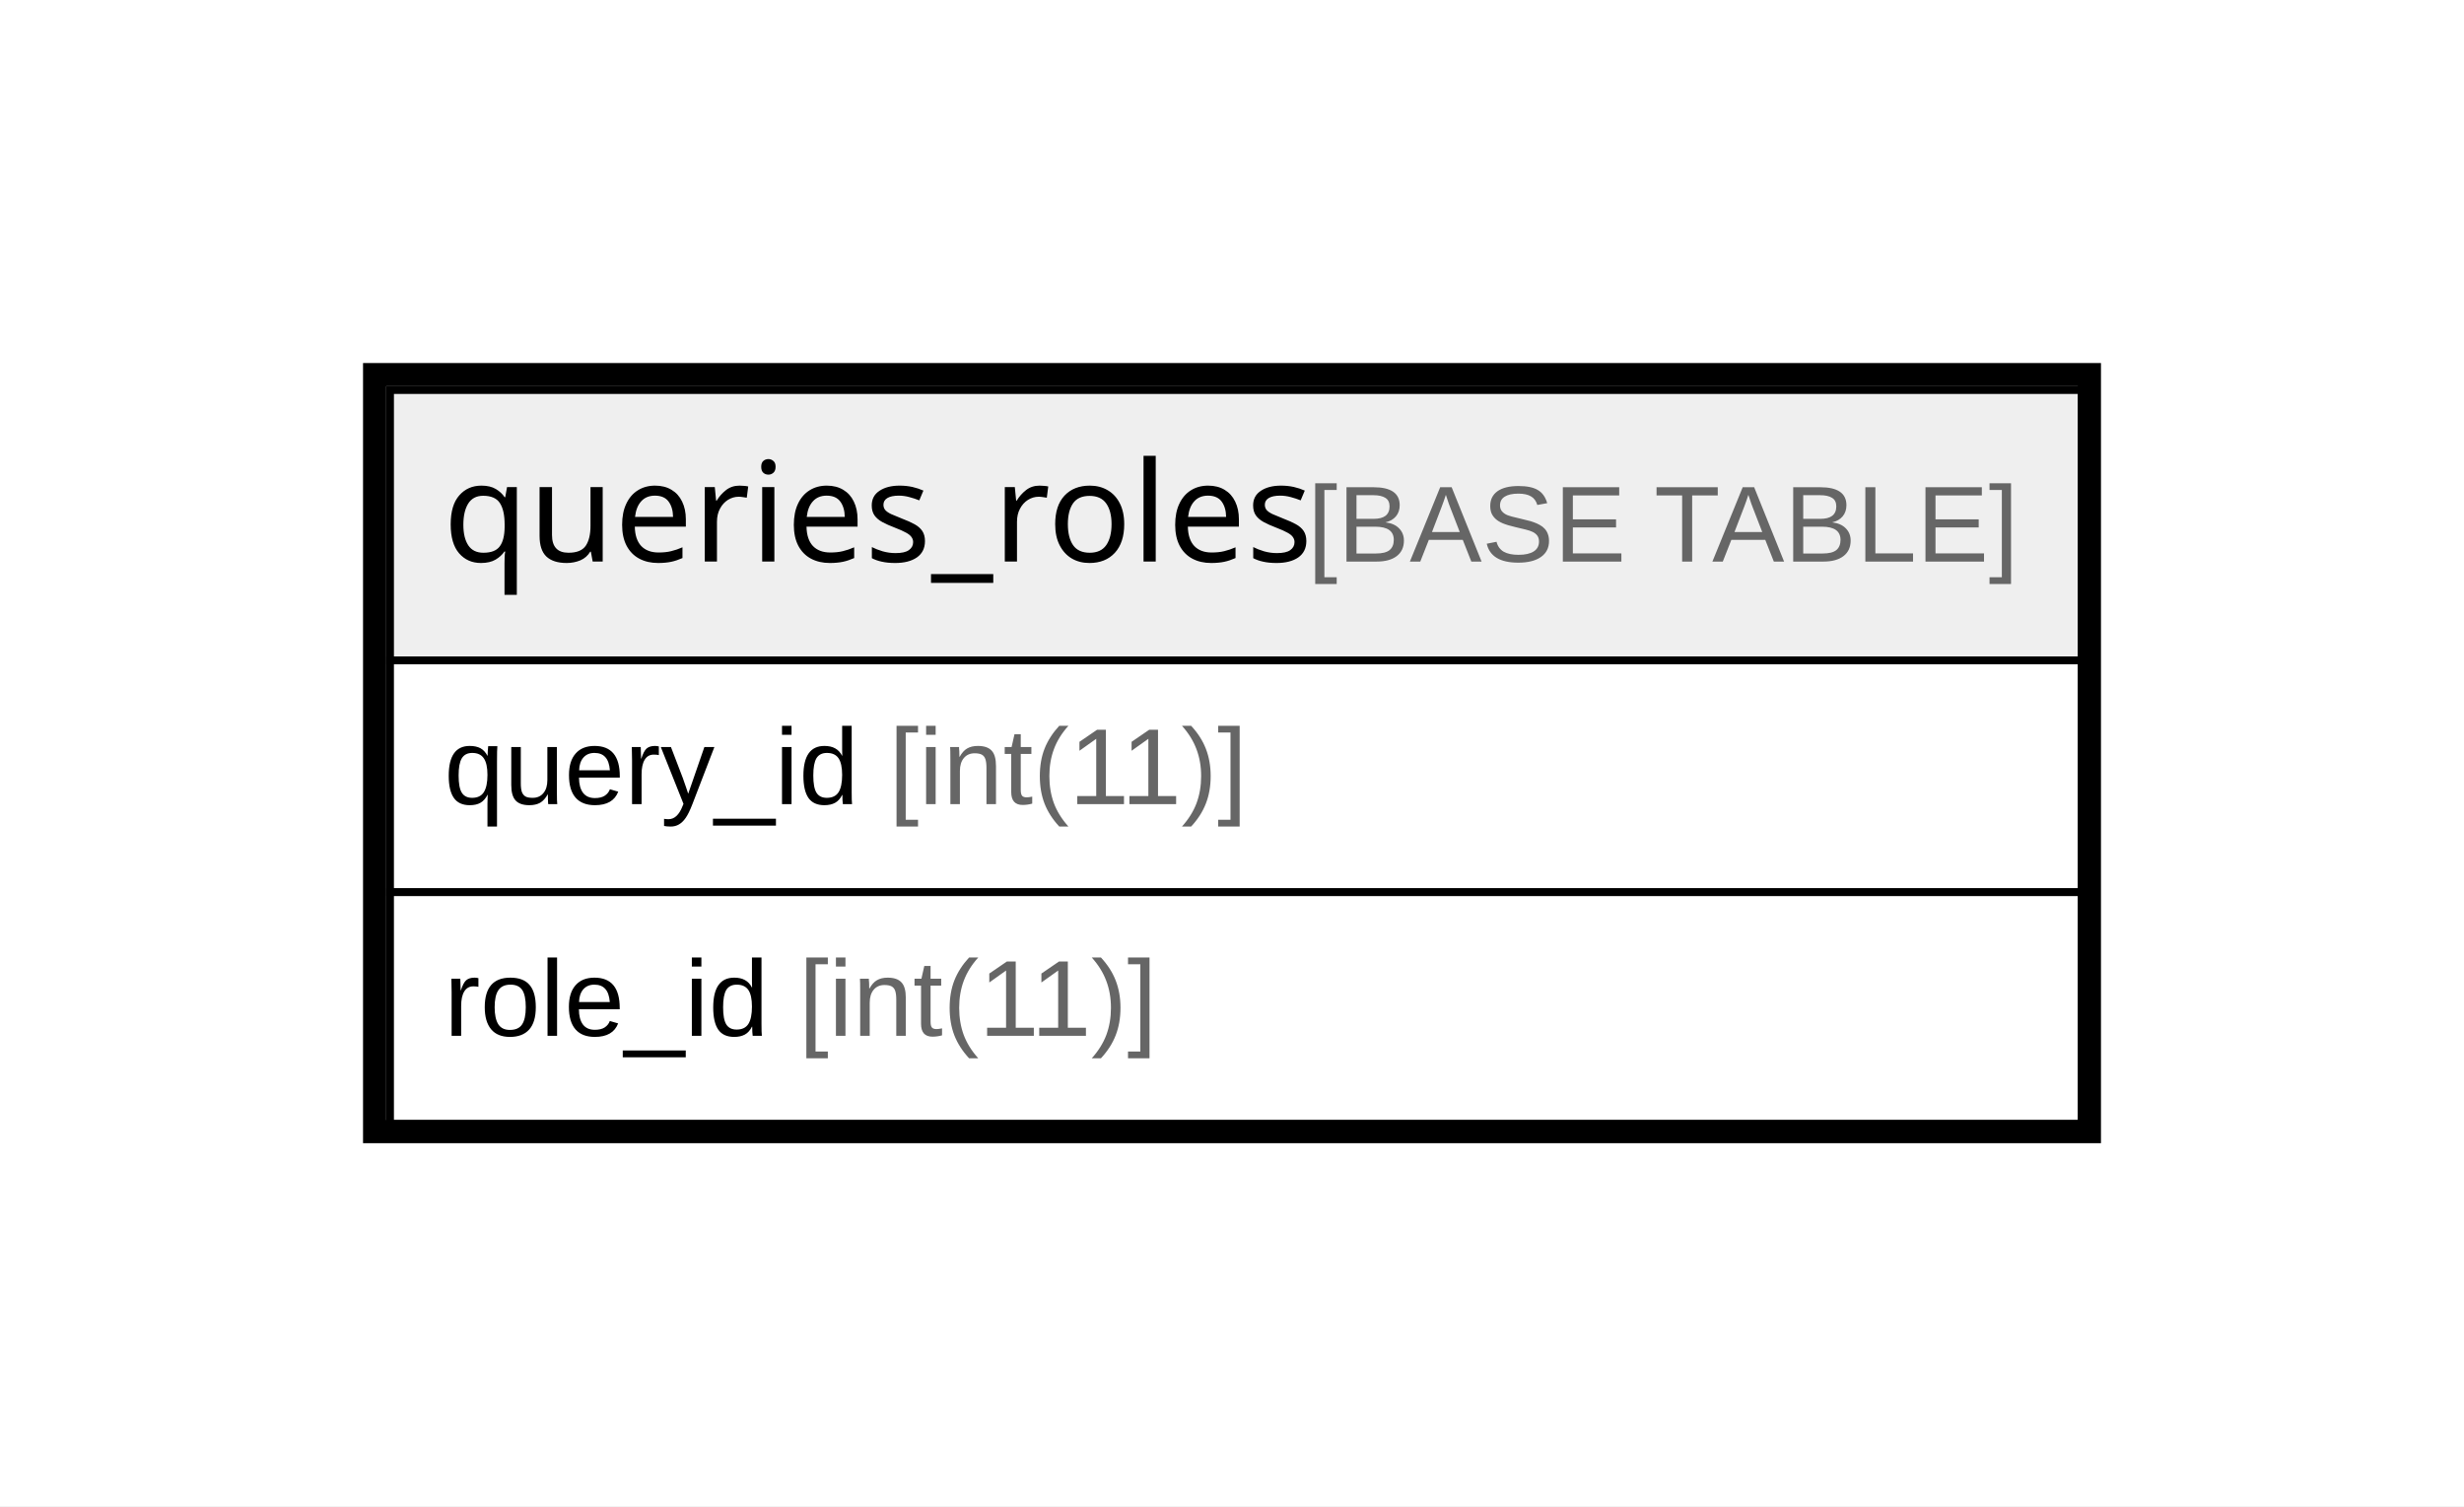
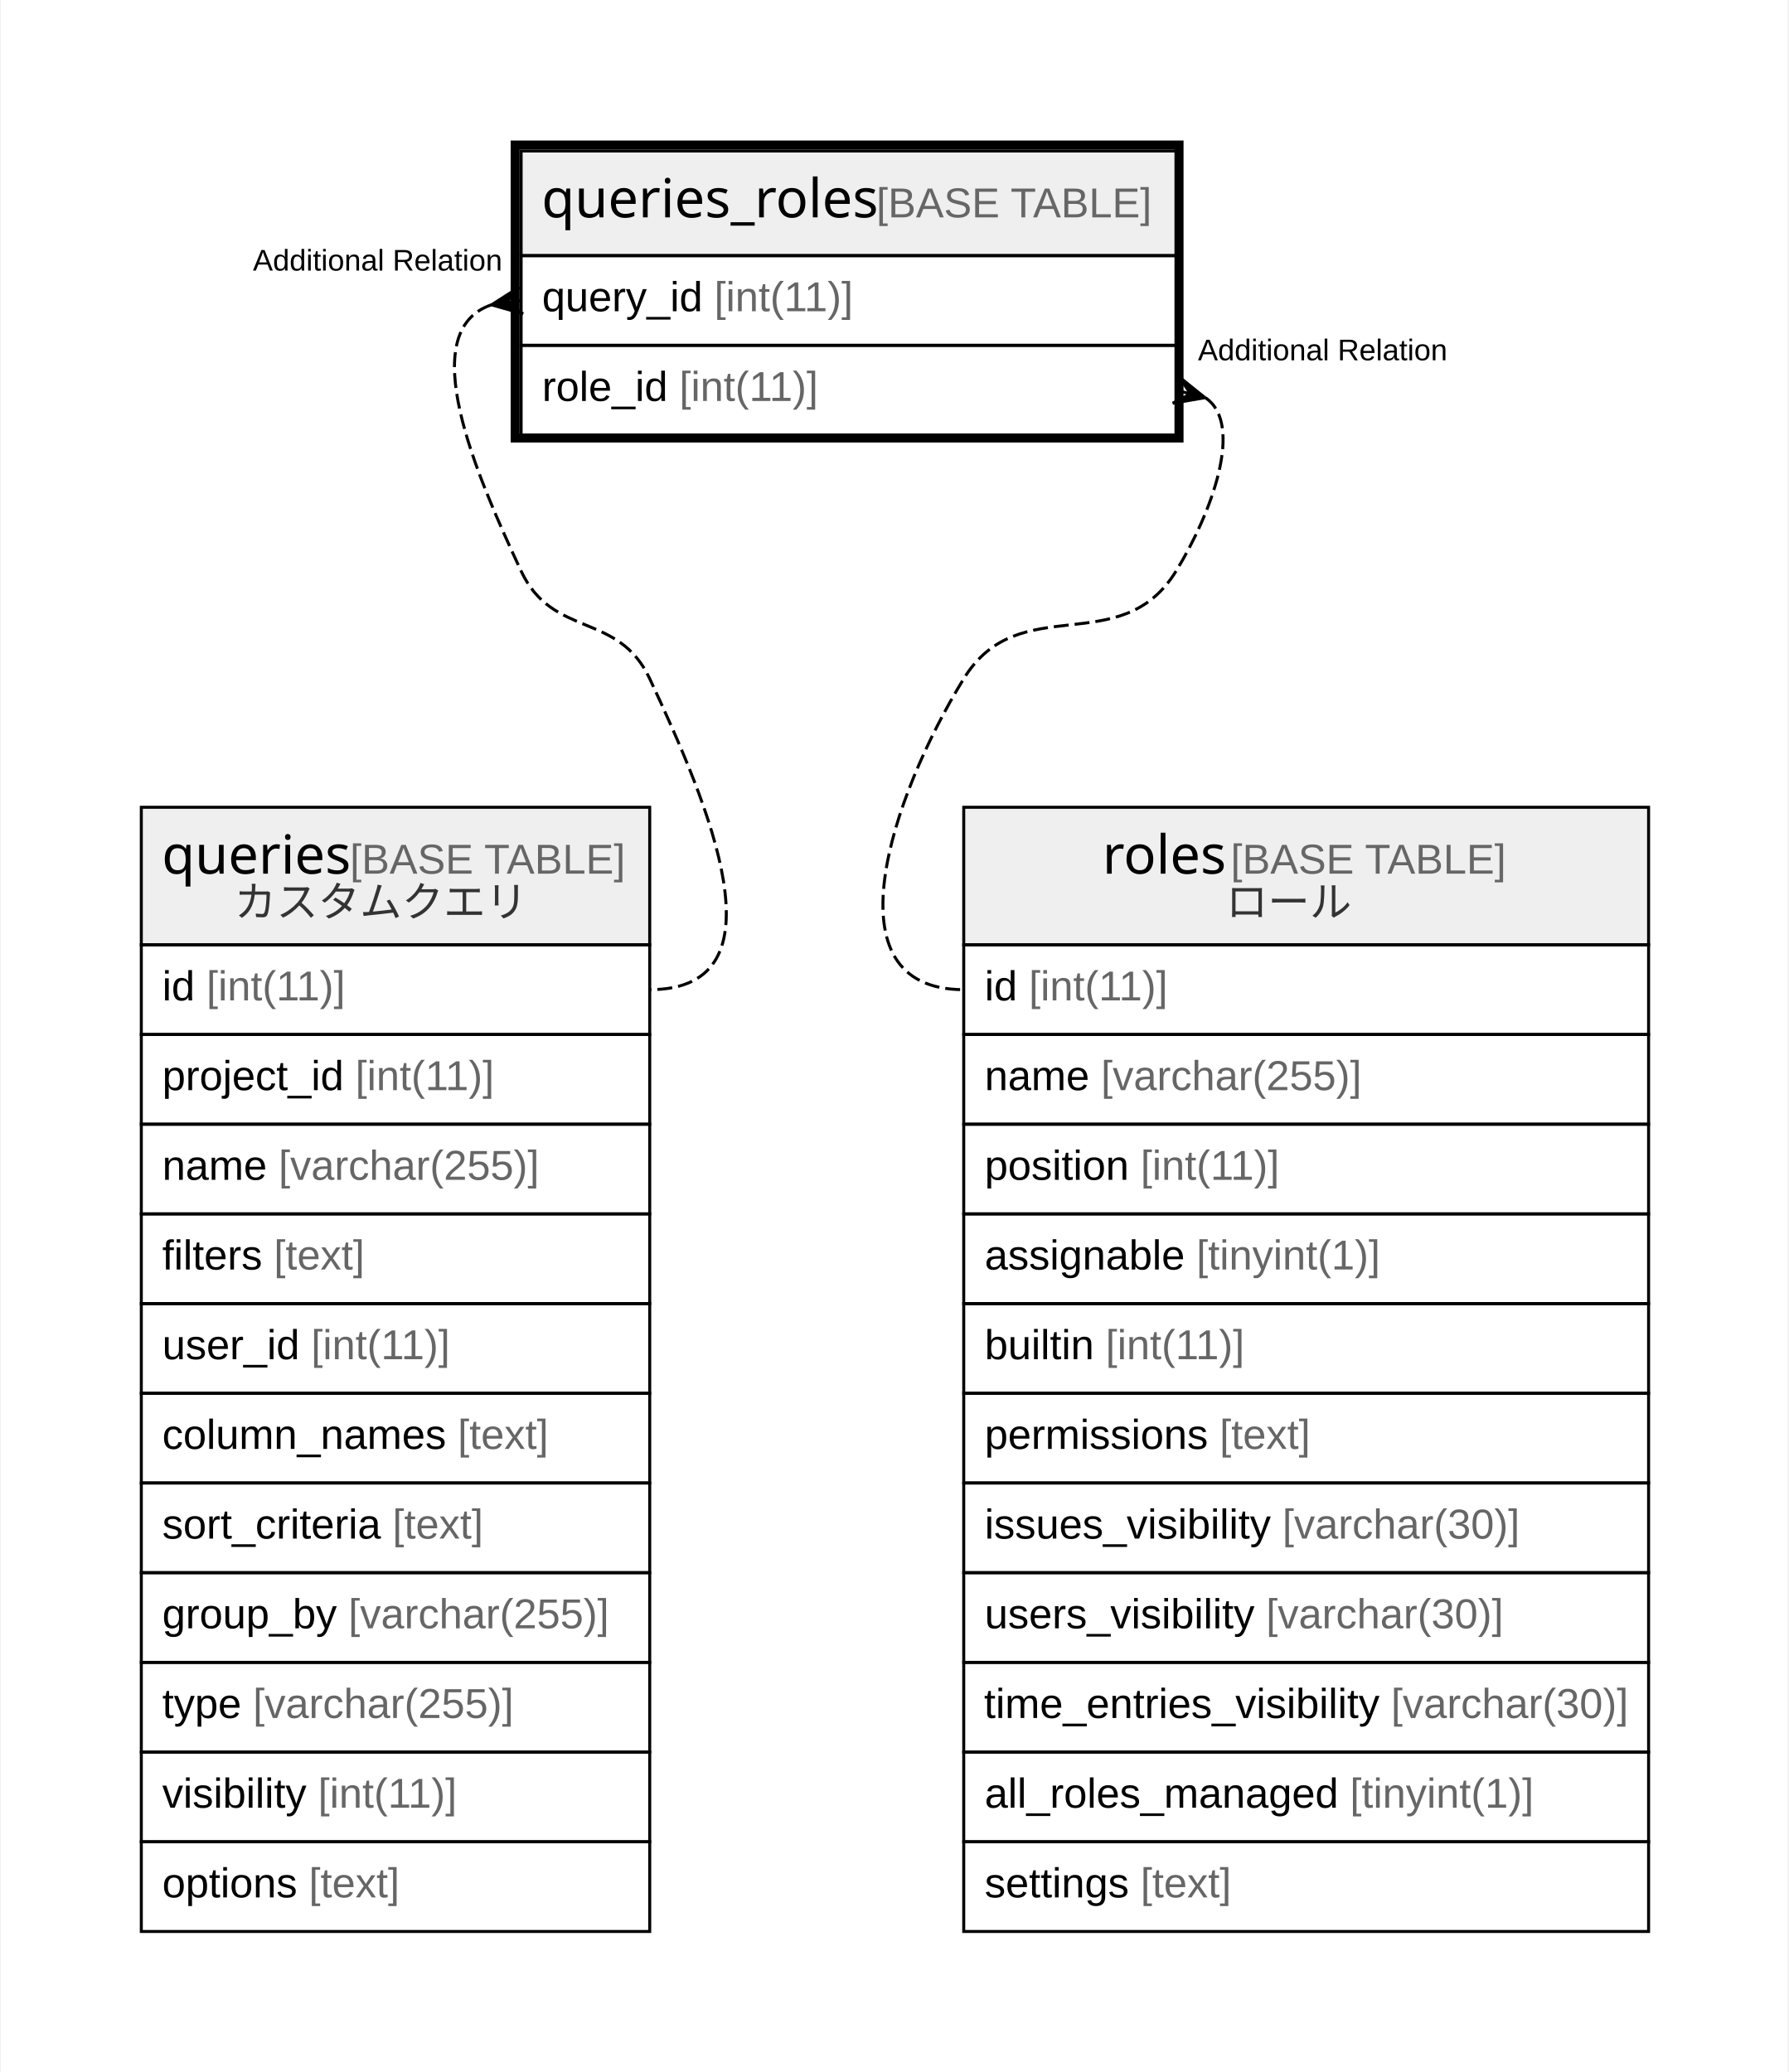
- <svg xmlns="http://www.w3.org/2000/svg" width="319pt" height="195pt" viewBox="0.00 0.00 319.00 195.00">
-   <g id="graph0" class="graph" transform="scale(1 1) rotate(0) translate(4 191)">
-     <polygon fill="#ffffff" stroke="transparent" points="-4,4 -4,-191 315,-191 315,4 -4,4" />
+ <svg xmlns="http://www.w3.org/2000/svg" width="598pt" height="693pt" viewBox="0.00 0.00 597.50 693.00">
+   <g id="graph0" class="graph" transform="scale(1 1) rotate(0) translate(4 689)">
+     <polygon fill="#ffffff" stroke="transparent" points="-4,4 -4,-689 593.5,-689 593.5,4 -4,4" />
    <g id="node1" class="node">
-       <polygon fill="#efefef" stroke="transparent" points="46.5,-105.5 46.5,-140.5 265.5,-140.5 265.5,-105.5 46.5,-105.5" />
-       <polygon fill="none" stroke="#000000" points="46.5,-105.5 46.5,-140.5 265.5,-140.5 265.5,-105.5 46.5,-105.5" />
-       <text text-anchor="start" x="53.365" y="-118.3" font-family="Arial Bold" font-size="18.00" fill="#000000">queries_roles</text>
-       <text text-anchor="start" x="161.381" y="-118.3" font-family="Arial" font-size="14.00" fill="#000000"> </text>
-       <text text-anchor="start" x="165.272" y="-118.3" font-family="Arial" font-size="14.00" fill="#666666">[BASE TABLE]</text>
-       <polygon fill="none" stroke="#000000" points="46.5,-75.5 46.5,-105.5 265.5,-105.5 265.5,-75.5 46.5,-75.5" />
-       <text text-anchor="start" x="53.5" y="-86.9" font-family="Arial" font-size="14.00" fill="#000000">query_id </text>
-       <text text-anchor="start" x="111.071" y="-86.9" font-family="Arial" font-size="14.00" fill="#666666">[int(11)]</text>
-       <polygon fill="none" stroke="#000000" points="46.5,-45.5 46.5,-75.5 265.5,-75.5 265.5,-45.5 46.5,-45.5" />
-       <text text-anchor="start" x="53.5" y="-56.9" font-family="Arial" font-size="14.00" fill="#000000">role_id </text>
-       <text text-anchor="start" x="99.395" y="-56.9" font-family="Arial" font-size="14.00" fill="#666666">[int(11)]</text>
-       <polygon fill="none" stroke="#000000" stroke-width="3" points="44.5,-44.5 44.5,-142.5 266.5,-142.5 266.5,-44.5 44.5,-44.5" />
+       <polygon fill="#efefef" stroke="transparent" points="170,-603.5 170,-638.5 389,-638.5 389,-603.5 170,-603.5" />
+       <polygon fill="none" stroke="#000000" points="170,-603.5 170,-638.5 389,-638.5 389,-603.5 170,-603.5" />
+       <text text-anchor="start" x="176.865" y="-616.3" font-family="Arial Bold" font-size="18.00" fill="#000000">queries_roles</text>
+       <text text-anchor="start" x="284.881" y="-616.3" font-family="Arial" font-size="14.00" fill="#000000"> </text>
+       <text text-anchor="start" x="288.772" y="-616.3" font-family="Arial" font-size="14.00" fill="#666666">[BASE TABLE]</text>
+       <polygon fill="none" stroke="#000000" points="170,-573.5 170,-603.5 389,-603.5 389,-573.5 170,-573.5" />
+       <text text-anchor="start" x="177" y="-584.9" font-family="Arial" font-size="14.00" fill="#000000">query_id </text>
+       <text text-anchor="start" x="234.571" y="-584.9" font-family="Arial" font-size="14.00" fill="#666666">[int(11)]</text>
+       <polygon fill="none" stroke="#000000" points="170,-543.5 170,-573.5 389,-573.5 389,-543.5 170,-543.5" />
+       <text text-anchor="start" x="177" y="-554.9" font-family="Arial" font-size="14.00" fill="#000000">role_id </text>
+       <text text-anchor="start" x="222.895" y="-554.9" font-family="Arial" font-size="14.00" fill="#666666">[int(11)]</text>
+       <polygon fill="none" stroke="#000000" stroke-width="3" points="168,-542.5 168,-640.5 390,-640.5 390,-542.5 168,-542.5" />
+     </g>
+     <g id="node2" class="node">
+       <polygon fill="#efefef" stroke="transparent" points="43,-373 43,-419 213,-419 213,-373 43,-373" />
+       <polygon fill="none" stroke="#000000" points="43,-373 43,-419 213,-419 213,-373 43,-373" />
+       <text text-anchor="start" x="49.867" y="-396.8" font-family="Arial Bold" font-size="18.00" fill="#000000">queries</text>
+       <text text-anchor="start" x="108.879" y="-396.8" font-family="Arial" font-size="14.00" fill="#000000"> </text>
+       <text text-anchor="start" x="112.769" y="-396.8" font-family="Arial" font-size="14.00" fill="#666666">[BASE TABLE]</text>
+       <text text-anchor="start" x="74.093" y="-382.4" font-family="Arial" font-size="14.00" fill="#333333">カスタムクエリ</text>
+       <polygon fill="none" stroke="#000000" points="43,-343 43,-373 213,-373 213,-343 43,-343" />
+       <text text-anchor="start" x="50" y="-354.4" font-family="Arial" font-size="14.00" fill="#000000">id </text>
+       <text text-anchor="start" x="64.78" y="-354.4" font-family="Arial" font-size="14.00" fill="#666666">[int(11)]</text>
+       <polygon fill="none" stroke="#000000" points="43,-313 43,-343 213,-343 213,-313 43,-313" />
+       <text text-anchor="start" x="50" y="-324.4" font-family="Arial" font-size="14.00" fill="#000000">project_id </text>
+       <text text-anchor="start" x="114.568" y="-324.4" font-family="Arial" font-size="14.00" fill="#666666">[int(11)]</text>
+       <polygon fill="none" stroke="#000000" points="43,-283 43,-313 213,-313 213,-283 43,-283" />
+       <text text-anchor="start" x="50" y="-294.4" font-family="Arial" font-size="14.00" fill="#000000">name </text>
+       <text text-anchor="start" x="88.899" y="-294.4" font-family="Arial" font-size="14.00" fill="#666666">[varchar(255)]</text>
+       <polygon fill="none" stroke="#000000" points="43,-253 43,-283 213,-283 213,-253 43,-253" />
+       <text text-anchor="start" x="50" y="-264.4" font-family="Arial" font-size="14.00" fill="#000000">filters </text>
+       <text text-anchor="start" x="87.328" y="-264.4" font-family="Arial" font-size="14.00" fill="#666666">[text]</text>
+       <polygon fill="none" stroke="#000000" points="43,-223 43,-253 213,-253 213,-223 43,-223" />
+       <text text-anchor="start" x="50" y="-234.4" font-family="Arial" font-size="14.00" fill="#000000">user_id </text>
+       <text text-anchor="start" x="99.788" y="-234.4" font-family="Arial" font-size="14.00" fill="#666666">[int(11)]</text>
+       <polygon fill="none" stroke="#000000" points="43,-193 43,-223 213,-223 213,-193 43,-193" />
+       <text text-anchor="start" x="50" y="-204.4" font-family="Arial" font-size="14.00" fill="#000000">column_names </text>
+       <text text-anchor="start" x="148.797" y="-204.4" font-family="Arial" font-size="14.00" fill="#666666">[text]</text>
+       <polygon fill="none" stroke="#000000" points="43,-163 43,-193 213,-193 213,-163 43,-163" />
+       <text text-anchor="start" x="50" y="-174.4" font-family="Arial" font-size="14.00" fill="#000000">sort_criteria </text>
+       <text text-anchor="start" x="126.997" y="-174.4" font-family="Arial" font-size="14.00" fill="#666666">[text]</text>
+       <polygon fill="none" stroke="#000000" points="43,-133 43,-163 213,-163 213,-133 43,-133" />
+       <text text-anchor="start" x="50" y="-144.4" font-family="Arial" font-size="14.00" fill="#000000">group_by </text>
+       <text text-anchor="start" x="112.247" y="-144.4" font-family="Arial" font-size="14.00" fill="#666666">[varchar(255)]</text>
+       <polygon fill="none" stroke="#000000" points="43,-103 43,-133 213,-133 213,-103 43,-103" />
+       <text text-anchor="start" x="50" y="-114.4" font-family="Arial" font-size="14.00" fill="#000000">type </text>
+       <text text-anchor="start" x="80.346" y="-114.4" font-family="Arial" font-size="14.00" fill="#666666">[varchar(255)]</text>
+       <polygon fill="none" stroke="#000000" points="43,-73 43,-103 213,-103 213,-73 43,-73" />
+       <text text-anchor="start" x="50" y="-84.4" font-family="Arial" font-size="14.00" fill="#000000">visibility </text>
+       <text text-anchor="start" x="102.097" y="-84.4" font-family="Arial" font-size="14.00" fill="#666666">[int(11)]</text>
+       <polygon fill="none" stroke="#000000" points="43,-43 43,-73 213,-73 213,-43 43,-43" />
+       <text text-anchor="start" x="50" y="-54.4" font-family="Arial" font-size="14.00" fill="#000000">options </text>
+       <text text-anchor="start" x="99.018" y="-54.4" font-family="Arial" font-size="14.00" fill="#666666">[text]</text>
+     </g>
+     <g id="edge1" class="edge">
+       <path fill="none" stroke="#000000" stroke-dasharray="5,2" d="M159.966,-587.02C134.251,-578.11 154.643,-530.885 170,-498 180.546,-475.416 202.454,-484.584 213,-462 232.558,-420.119 259.222,-358 213,-358" />
+       <polygon fill="#000000" stroke="#000000" points="160.107,-587.041 169.343,-592.952 165.054,-587.77 170,-588.5 170,-588.5 170,-588.5 165.054,-587.77 170.657,-584.048 160.107,-587.041 160.107,-587.041" />
+       <text text-anchor="start" x="80.325" y="-598.5" font-family="Arial" font-size="10.00" fill="#000000">Additional Relation</text>
+     </g>
+     <g id="node3" class="node">
+       <polygon fill="#efefef" stroke="transparent" points="318,-373 318,-419 547,-419 547,-373 318,-373" />
+       <polygon fill="none" stroke="#000000" points="318,-373 318,-419 547,-419 547,-373 318,-373" />
+       <text text-anchor="start" x="364.374" y="-396.8" font-family="Arial Bold" font-size="18.00" fill="#000000">roles</text>
+       <text text-anchor="start" x="403.373" y="-396.8" font-family="Arial" font-size="14.00" fill="#000000"> </text>
+       <text text-anchor="start" x="407.263" y="-396.8" font-family="Arial" font-size="14.00" fill="#666666">[BASE TABLE]</text>
+       <text text-anchor="start" x="405.675" y="-382.4" font-family="Arial" font-size="14.00" fill="#333333">ロール</text>
+       <polygon fill="none" stroke="#000000" points="318,-343 318,-373 547,-373 547,-343 318,-343" />
+       <text text-anchor="start" x="325" y="-354.4" font-family="Arial" font-size="14.00" fill="#000000">id </text>
+       <text text-anchor="start" x="339.78" y="-354.4" font-family="Arial" font-size="14.00" fill="#666666">[int(11)]</text>
+       <polygon fill="none" stroke="#000000" points="318,-313 318,-343 547,-343 547,-313 318,-313" />
+       <text text-anchor="start" x="325" y="-324.4" font-family="Arial" font-size="14.00" fill="#000000">name </text>
+       <text text-anchor="start" x="363.899" y="-324.4" font-family="Arial" font-size="14.00" fill="#666666">[varchar(255)]</text>
+       <polygon fill="none" stroke="#000000" points="318,-283 318,-313 547,-313 547,-283 318,-283" />
+       <text text-anchor="start" x="325" y="-294.4" font-family="Arial" font-size="14.00" fill="#000000">position </text>
+       <text text-anchor="start" x="377.125" y="-294.4" font-family="Arial" font-size="14.00" fill="#666666">[int(11)]</text>
+       <polygon fill="none" stroke="#000000" points="318,-253 318,-283 547,-283 547,-253 318,-253" />
+       <text text-anchor="start" x="325" y="-264.4" font-family="Arial" font-size="14.00" fill="#000000">assignable </text>
+       <text text-anchor="start" x="395.799" y="-264.4" font-family="Arial" font-size="14.00" fill="#666666">[tinyint(1)]</text>
+       <polygon fill="none" stroke="#000000" points="318,-223 318,-253 547,-253 547,-223 318,-223" />
+       <text text-anchor="start" x="325" y="-234.4" font-family="Arial" font-size="14.00" fill="#000000">builtin </text>
+       <text text-anchor="start" x="365.449" y="-234.4" font-family="Arial" font-size="14.00" fill="#666666">[int(11)]</text>
+       <polygon fill="none" stroke="#000000" points="318,-193 318,-223 547,-223 547,-193 318,-193" />
+       <text text-anchor="start" x="325" y="-204.4" font-family="Arial" font-size="14.00" fill="#000000">permissions </text>
+       <text text-anchor="start" x="403.555" y="-204.4" font-family="Arial" font-size="14.00" fill="#666666">[text]</text>
+       <polygon fill="none" stroke="#000000" points="318,-163 318,-193 547,-193 547,-163 318,-163" />
+       <text text-anchor="start" x="325" y="-174.4" font-family="Arial" font-size="14.00" fill="#000000">issues_visibility </text>
+       <text text-anchor="start" x="424.551" y="-174.4" font-family="Arial" font-size="14.00" fill="#666666">[varchar(30)]</text>
+       <polygon fill="none" stroke="#000000" points="318,-133 318,-163 547,-163 547,-133 318,-133" />
+       <text text-anchor="start" x="325" y="-144.4" font-family="Arial" font-size="14.00" fill="#000000">users_visibility </text>
+       <text text-anchor="start" x="419.105" y="-144.4" font-family="Arial" font-size="14.00" fill="#666666">[varchar(30)]</text>
+       <polygon fill="none" stroke="#000000" points="318,-103 318,-133 547,-133 547,-103 318,-103" />
+       <text text-anchor="start" x="324.778" y="-114.4" font-family="Arial" font-size="14.00" fill="#000000">time_entries_visibility </text>
+       <text text-anchor="start" x="460.886" y="-114.4" font-family="Arial" font-size="14.00" fill="#666666">[varchar(30)]</text>
+       <polygon fill="none" stroke="#000000" points="318,-73 318,-103 547,-103 547,-73 318,-73" />
+       <text text-anchor="start" x="325" y="-84.4" font-family="Arial" font-size="14.00" fill="#000000">all_roles_managed </text>
+       <text text-anchor="start" x="447.14" y="-84.4" font-family="Arial" font-size="14.00" fill="#666666">[tinyint(1)]</text>
+       <polygon fill="none" stroke="#000000" points="318,-43 318,-73 547,-73 547,-43 318,-43" />
+       <text text-anchor="start" x="325" y="-54.4" font-family="Arial" font-size="14.00" fill="#000000">settings </text>
+       <text text-anchor="start" x="377.126" y="-54.4" font-family="Arial" font-size="14.00" fill="#666666">[text]</text>
+     </g>
+     <g id="edge2" class="edge">
+       <path fill="none" stroke="#000000" stroke-dasharray="5,2" d="M398.843,-555.946C411.853,-547.112 400.873,-517.333 389,-498 370.484,-467.852 336.516,-492.148 318,-462 293.81,-422.613 271.778,-358 318,-358" />
+       <polygon fill="#000000" stroke="#000000" points="398.68,-555.989 387.87,-554.144 393.84,-557.244 389,-558.5 389,-558.5 389,-558.5 393.84,-557.244 390.13,-562.856 398.68,-555.989 398.68,-555.989" />
+       <text text-anchor="start" x="396.325" y="-568.5" font-family="Arial" font-size="10.00" fill="#000000">Additional Relation</text>
    </g>
  </g>
</svg>
